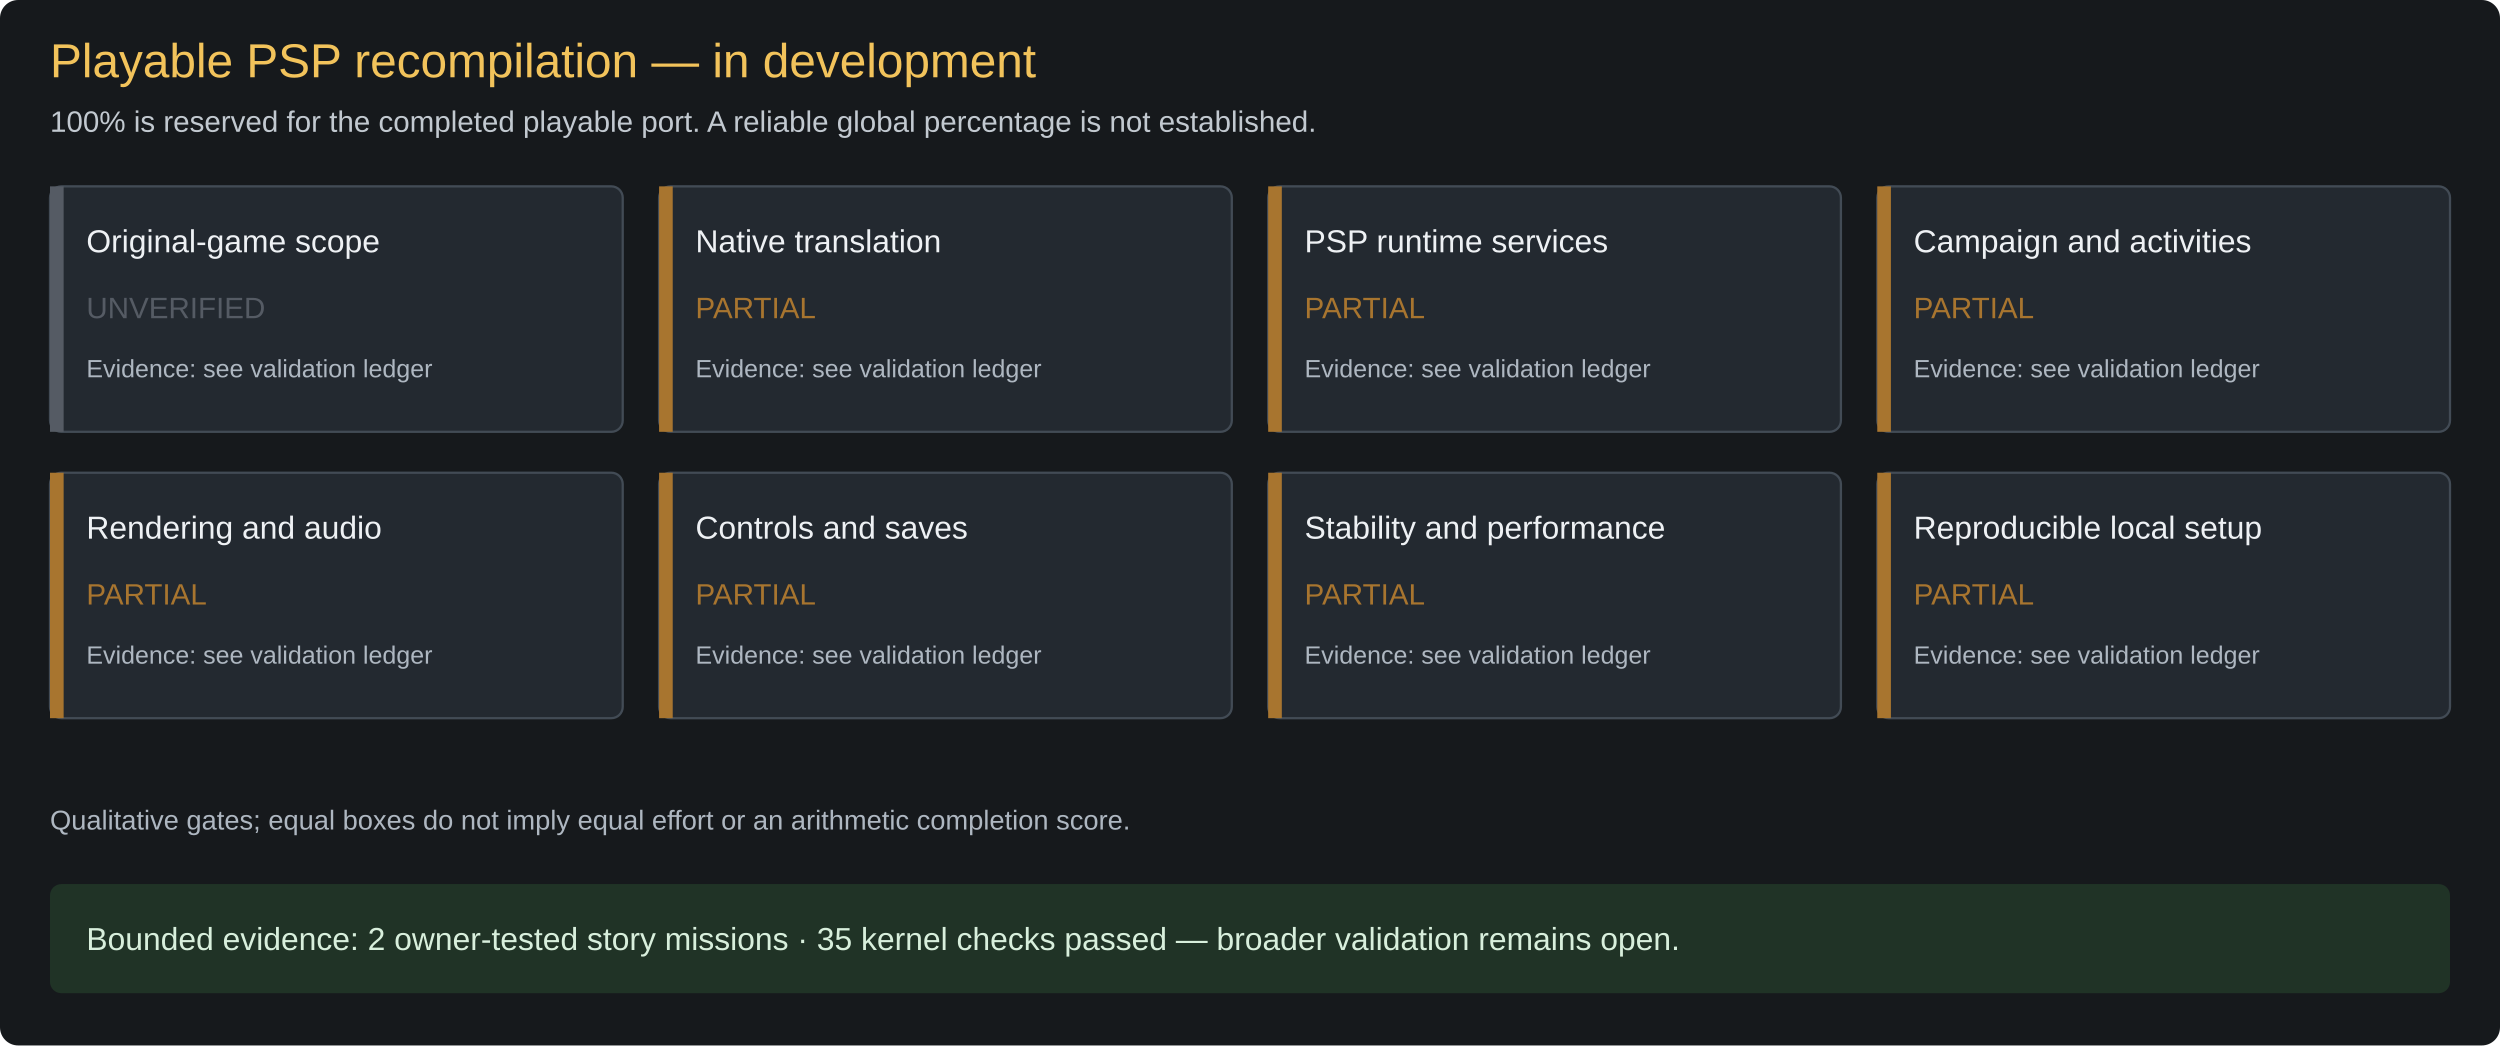
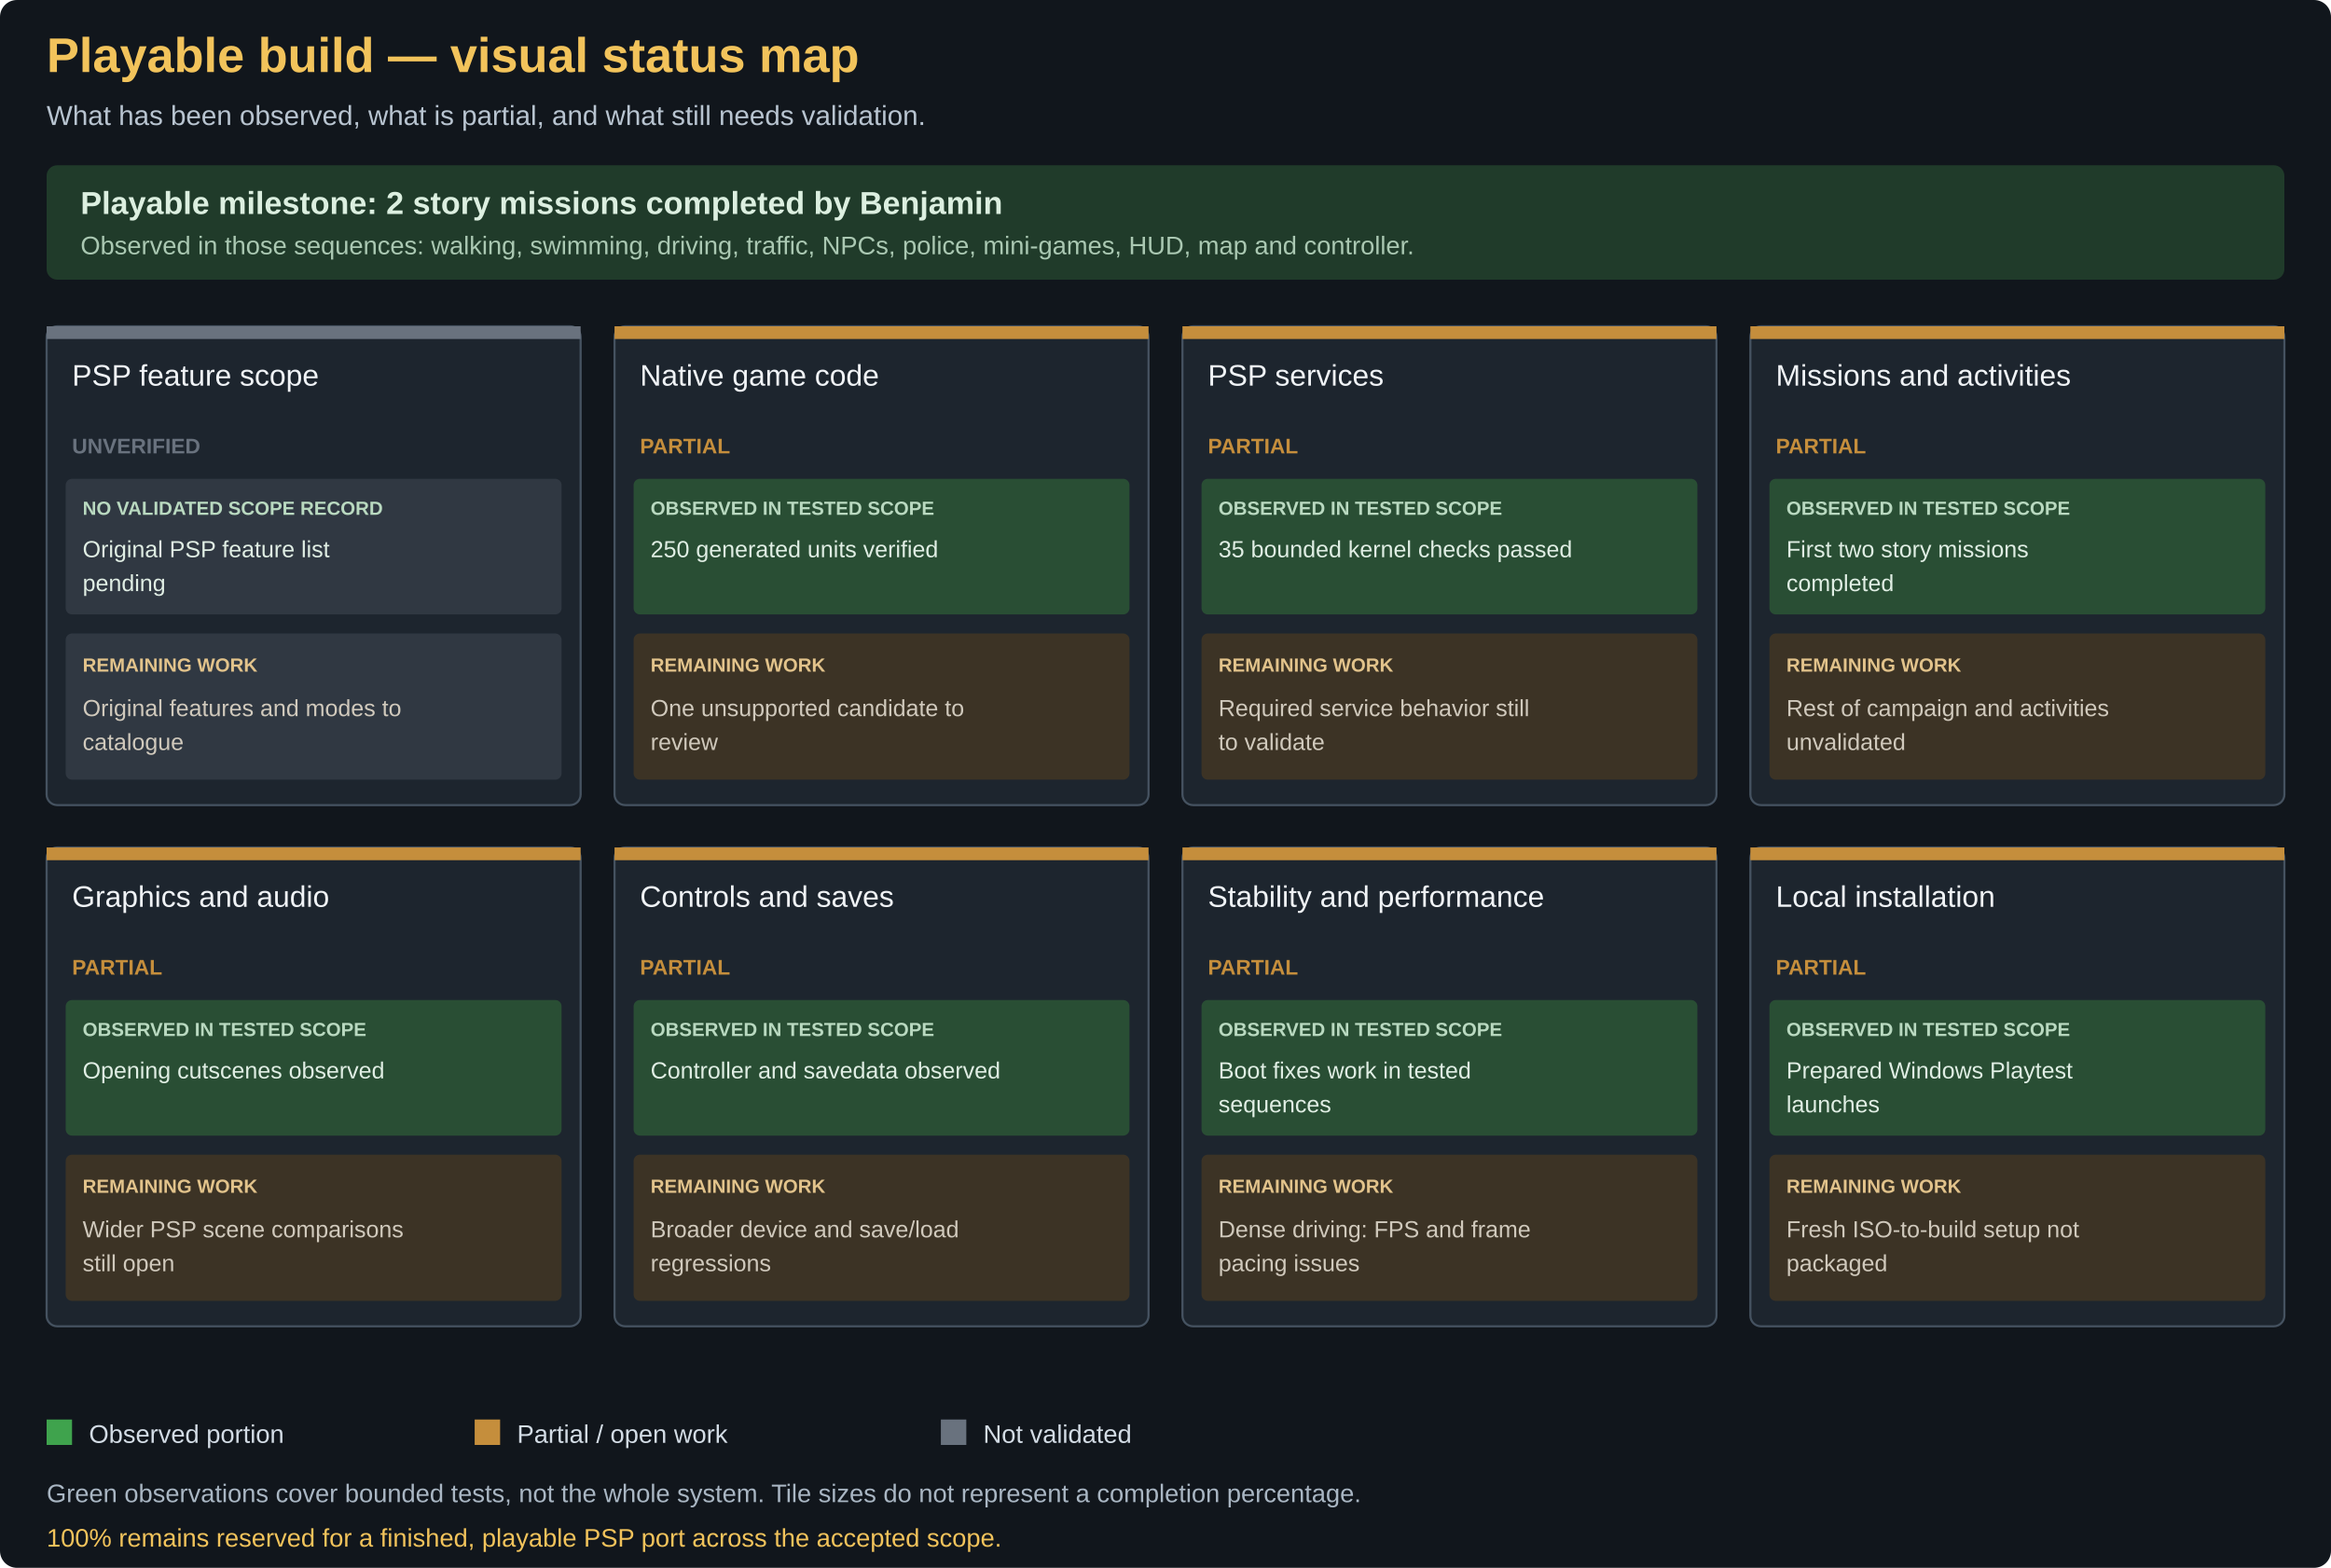
- <svg xmlns="http://www.w3.org/2000/svg" viewBox="0 0 1100 460" role="img" aria-labelledby="title desc">
-   <rect width="1100" height="460" rx="8" fill="#16191c" />
-   <text x="22" y="34" fill="#f2c35b" font-size="21" font-family="Arial,sans-serif">Playable PSP recompilation — in development</text>
-   <text x="22" y="58" fill="#c2c9d0" font-size="13" font-family="Arial,sans-serif">100% is reserved for the completed playable port. A reliable global percentage is not established.</text>
-   <rect x="22" y="82" width="252" height="108" rx="5" fill="#232930" stroke="#424b55" />
-   <rect x="22" y="82" width="6" height="108" fill="#555b64" />
-   <text x="38" y="111" fill="#eef1f4" font-size="14" font-family="Arial,sans-serif">Original-game scope</text>
-   <text x="38" y="140" fill="#555b64" font-size="13" font-family="Arial,sans-serif">UNVERIFIED</text>
-   <text x="38" y="166" fill="#aeb7c1" font-size="11" font-family="Arial,sans-serif">Evidence: see validation ledger</text>
-   <rect x="290" y="82" width="252" height="108" rx="5" fill="#232930" stroke="#424b55" />
-   <rect x="290" y="82" width="6" height="108" fill="#a8752f" />
-   <text x="306" y="111" fill="#eef1f4" font-size="14" font-family="Arial,sans-serif">Native translation</text>
-   <text x="306" y="140" fill="#a8752f" font-size="13" font-family="Arial,sans-serif">PARTIAL</text>
-   <text x="306" y="166" fill="#aeb7c1" font-size="11" font-family="Arial,sans-serif">Evidence: see validation ledger</text>
-   <rect x="558" y="82" width="252" height="108" rx="5" fill="#232930" stroke="#424b55" />
-   <rect x="558" y="82" width="6" height="108" fill="#a8752f" />
-   <text x="574" y="111" fill="#eef1f4" font-size="14" font-family="Arial,sans-serif">PSP runtime services</text>
-   <text x="574" y="140" fill="#a8752f" font-size="13" font-family="Arial,sans-serif">PARTIAL</text>
-   <text x="574" y="166" fill="#aeb7c1" font-size="11" font-family="Arial,sans-serif">Evidence: see validation ledger</text>
-   <rect x="826" y="82" width="252" height="108" rx="5" fill="#232930" stroke="#424b55" />
-   <rect x="826" y="82" width="6" height="108" fill="#a8752f" />
-   <text x="842" y="111" fill="#eef1f4" font-size="14" font-family="Arial,sans-serif">Campaign and activities</text>
-   <text x="842" y="140" fill="#a8752f" font-size="13" font-family="Arial,sans-serif">PARTIAL</text>
-   <text x="842" y="166" fill="#aeb7c1" font-size="11" font-family="Arial,sans-serif">Evidence: see validation ledger</text>
-   <rect x="22" y="208" width="252" height="108" rx="5" fill="#232930" stroke="#424b55" />
-   <rect x="22" y="208" width="6" height="108" fill="#a8752f" />
-   <text x="38" y="237" fill="#eef1f4" font-size="14" font-family="Arial,sans-serif">Rendering and audio</text>
-   <text x="38" y="266" fill="#a8752f" font-size="13" font-family="Arial,sans-serif">PARTIAL</text>
-   <text x="38" y="292" fill="#aeb7c1" font-size="11" font-family="Arial,sans-serif">Evidence: see validation ledger</text>
-   <rect x="290" y="208" width="252" height="108" rx="5" fill="#232930" stroke="#424b55" />
-   <rect x="290" y="208" width="6" height="108" fill="#a8752f" />
-   <text x="306" y="237" fill="#eef1f4" font-size="14" font-family="Arial,sans-serif">Controls and saves</text>
-   <text x="306" y="266" fill="#a8752f" font-size="13" font-family="Arial,sans-serif">PARTIAL</text>
-   <text x="306" y="292" fill="#aeb7c1" font-size="11" font-family="Arial,sans-serif">Evidence: see validation ledger</text>
-   <rect x="558" y="208" width="252" height="108" rx="5" fill="#232930" stroke="#424b55" />
-   <rect x="558" y="208" width="6" height="108" fill="#a8752f" />
-   <text x="574" y="237" fill="#eef1f4" font-size="14" font-family="Arial,sans-serif">Stability and performance</text>
-   <text x="574" y="266" fill="#a8752f" font-size="13" font-family="Arial,sans-serif">PARTIAL</text>
-   <text x="574" y="292" fill="#aeb7c1" font-size="11" font-family="Arial,sans-serif">Evidence: see validation ledger</text>
-   <rect x="826" y="208" width="252" height="108" rx="5" fill="#232930" stroke="#424b55" />
-   <rect x="826" y="208" width="6" height="108" fill="#a8752f" />
-   <text x="842" y="237" fill="#eef1f4" font-size="14" font-family="Arial,sans-serif">Reproducible local setup</text>
-   <text x="842" y="266" fill="#a8752f" font-size="13" font-family="Arial,sans-serif">PARTIAL</text>
-   <text x="842" y="292" fill="#aeb7c1" font-size="11" font-family="Arial,sans-serif">Evidence: see validation ledger</text>
-   <text x="22" y="365" fill="#aeb7c1" font-size="12" font-family="Arial,sans-serif">Qualitative gates; equal boxes do not imply equal effort or an arithmetic completion score.</text>
-   <rect x="22" y="389" width="1056" height="48" rx="5" fill="#203326" />
-   <text x="38" y="418" fill="#d8efdc" font-size="14" font-family="Arial,sans-serif">Bounded evidence: 2 owner-tested story missions · 35 kernel checks passed — broader validation remains open.</text>
+ <svg xmlns="http://www.w3.org/2000/svg" viewBox="0 0 1100 740" role="img" aria-labelledby="title desc">
+   <rect width="1100" height="740" rx="8" fill="#11161c" />
+   <text x="22" y="34" fill="#f2c35b" font-size="23" font-weight="bold" font-family="Arial,sans-serif">Playable build — visual status map</text>
+   <text x="22" y="59" fill="#b8c4d0" font-size="13" font-family="Arial,sans-serif">What has been observed, what is partial, and what still needs validation.</text>
+   <rect x="22" y="78" width="1056" height="54" rx="5" fill="#203b2a" />
+   <text x="38" y="101" fill="#dcefe0" font-size="15" font-weight="bold" font-family="Arial,sans-serif">Playable milestone: 2 story missions completed by Benjamin</text>
+   <text x="38" y="120" fill="#aac8b2" font-size="12" font-family="Arial,sans-serif">Observed in those sequences: walking, swimming, driving, traffic, NPCs, police, mini-games, HUD, map and controller.</text>
+   <rect x="22" y="154" width="252" height="226" rx="5" fill="#1d252e" stroke="#455260" />
+   <rect x="22" y="154" width="252" height="6" fill="#69727e" />
+   <text x="34" y="182" fill="#f0f3f6" font-size="14" font-family="Arial,sans-serif">PSP feature scope</text>
+   <text x="34" y="214" fill="#69727e" font-size="10" font-weight="bold" font-family="Arial,sans-serif">UNVERIFIED</text>
+   <rect x="31" y="226" width="234" height="64" rx="3" fill="#303842" />
+   <text x="39" y="243" fill="#b9d9c0" font-size="9" font-weight="bold" font-family="Arial,sans-serif">NO VALIDATED SCOPE RECORD</text>
+   <text x="39" y="263" fill="#e0eee4" font-size="11" font-family="Arial,sans-serif">Original PSP feature list</text>
+   <text x="39" y="279" fill="#e0eee4" font-size="11" font-family="Arial,sans-serif">pending</text>
+   <rect x="31" y="299" width="234" height="69" rx="3" fill="#303842" />
+   <text x="39" y="317" fill="#e2c38b" font-size="9" font-weight="bold" font-family="Arial,sans-serif">REMAINING WORK</text>
+   <text x="39" y="338" fill="#d0c9bc" font-size="11" font-family="Arial,sans-serif">Original features and modes to</text>
+   <text x="39" y="354" fill="#d0c9bc" font-size="11" font-family="Arial,sans-serif">catalogue</text>
+   <rect x="290" y="154" width="252" height="226" rx="5" fill="#1d252e" stroke="#455260" />
+   <rect x="290" y="154" width="252" height="6" fill="#c58e3c" />
+   <text x="302" y="182" fill="#f0f3f6" font-size="14" font-family="Arial,sans-serif">Native game code</text>
+   <text x="302" y="214" fill="#c58e3c" font-size="10" font-weight="bold" font-family="Arial,sans-serif">PARTIAL</text>
+   <rect x="299" y="226" width="234" height="64" rx="3" fill="#294e34" />
+   <text x="307" y="243" fill="#b9d9c0" font-size="9" font-weight="bold" font-family="Arial,sans-serif">OBSERVED IN TESTED SCOPE</text>
+   <text x="307" y="263" fill="#e0eee4" font-size="11" font-family="Arial,sans-serif">250 generated units verified</text>
+   <rect x="299" y="299" width="234" height="69" rx="3" fill="#3c3325" />
+   <text x="307" y="317" fill="#e2c38b" font-size="9" font-weight="bold" font-family="Arial,sans-serif">REMAINING WORK</text>
+   <text x="307" y="338" fill="#d0c9bc" font-size="11" font-family="Arial,sans-serif">One unsupported candidate to</text>
+   <text x="307" y="354" fill="#d0c9bc" font-size="11" font-family="Arial,sans-serif">review</text>
+   <rect x="558" y="154" width="252" height="226" rx="5" fill="#1d252e" stroke="#455260" />
+   <rect x="558" y="154" width="252" height="6" fill="#c58e3c" />
+   <text x="570" y="182" fill="#f0f3f6" font-size="14" font-family="Arial,sans-serif">PSP services</text>
+   <text x="570" y="214" fill="#c58e3c" font-size="10" font-weight="bold" font-family="Arial,sans-serif">PARTIAL</text>
+   <rect x="567" y="226" width="234" height="64" rx="3" fill="#294e34" />
+   <text x="575" y="243" fill="#b9d9c0" font-size="9" font-weight="bold" font-family="Arial,sans-serif">OBSERVED IN TESTED SCOPE</text>
+   <text x="575" y="263" fill="#e0eee4" font-size="11" font-family="Arial,sans-serif">35 bounded kernel checks passed</text>
+   <rect x="567" y="299" width="234" height="69" rx="3" fill="#3c3325" />
+   <text x="575" y="317" fill="#e2c38b" font-size="9" font-weight="bold" font-family="Arial,sans-serif">REMAINING WORK</text>
+   <text x="575" y="338" fill="#d0c9bc" font-size="11" font-family="Arial,sans-serif">Required service behavior still</text>
+   <text x="575" y="354" fill="#d0c9bc" font-size="11" font-family="Arial,sans-serif">to validate</text>
+   <rect x="826" y="154" width="252" height="226" rx="5" fill="#1d252e" stroke="#455260" />
+   <rect x="826" y="154" width="252" height="6" fill="#c58e3c" />
+   <text x="838" y="182" fill="#f0f3f6" font-size="14" font-family="Arial,sans-serif">Missions and activities</text>
+   <text x="838" y="214" fill="#c58e3c" font-size="10" font-weight="bold" font-family="Arial,sans-serif">PARTIAL</text>
+   <rect x="835" y="226" width="234" height="64" rx="3" fill="#294e34" />
+   <text x="843" y="243" fill="#b9d9c0" font-size="9" font-weight="bold" font-family="Arial,sans-serif">OBSERVED IN TESTED SCOPE</text>
+   <text x="843" y="263" fill="#e0eee4" font-size="11" font-family="Arial,sans-serif">First two story missions</text>
+   <text x="843" y="279" fill="#e0eee4" font-size="11" font-family="Arial,sans-serif">completed</text>
+   <rect x="835" y="299" width="234" height="69" rx="3" fill="#3c3325" />
+   <text x="843" y="317" fill="#e2c38b" font-size="9" font-weight="bold" font-family="Arial,sans-serif">REMAINING WORK</text>
+   <text x="843" y="338" fill="#d0c9bc" font-size="11" font-family="Arial,sans-serif">Rest of campaign and activities</text>
+   <text x="843" y="354" fill="#d0c9bc" font-size="11" font-family="Arial,sans-serif">unvalidated</text>
+   <rect x="22" y="400" width="252" height="226" rx="5" fill="#1d252e" stroke="#455260" />
+   <rect x="22" y="400" width="252" height="6" fill="#c58e3c" />
+   <text x="34" y="428" fill="#f0f3f6" font-size="14" font-family="Arial,sans-serif">Graphics and audio</text>
+   <text x="34" y="460" fill="#c58e3c" font-size="10" font-weight="bold" font-family="Arial,sans-serif">PARTIAL</text>
+   <rect x="31" y="472" width="234" height="64" rx="3" fill="#294e34" />
+   <text x="39" y="489" fill="#b9d9c0" font-size="9" font-weight="bold" font-family="Arial,sans-serif">OBSERVED IN TESTED SCOPE</text>
+   <text x="39" y="509" fill="#e0eee4" font-size="11" font-family="Arial,sans-serif">Opening cutscenes observed</text>
+   <rect x="31" y="545" width="234" height="69" rx="3" fill="#3c3325" />
+   <text x="39" y="563" fill="#e2c38b" font-size="9" font-weight="bold" font-family="Arial,sans-serif">REMAINING WORK</text>
+   <text x="39" y="584" fill="#d0c9bc" font-size="11" font-family="Arial,sans-serif">Wider PSP scene comparisons</text>
+   <text x="39" y="600" fill="#d0c9bc" font-size="11" font-family="Arial,sans-serif">still open</text>
+   <rect x="290" y="400" width="252" height="226" rx="5" fill="#1d252e" stroke="#455260" />
+   <rect x="290" y="400" width="252" height="6" fill="#c58e3c" />
+   <text x="302" y="428" fill="#f0f3f6" font-size="14" font-family="Arial,sans-serif">Controls and saves</text>
+   <text x="302" y="460" fill="#c58e3c" font-size="10" font-weight="bold" font-family="Arial,sans-serif">PARTIAL</text>
+   <rect x="299" y="472" width="234" height="64" rx="3" fill="#294e34" />
+   <text x="307" y="489" fill="#b9d9c0" font-size="9" font-weight="bold" font-family="Arial,sans-serif">OBSERVED IN TESTED SCOPE</text>
+   <text x="307" y="509" fill="#e0eee4" font-size="11" font-family="Arial,sans-serif">Controller and savedata observed</text>
+   <rect x="299" y="545" width="234" height="69" rx="3" fill="#3c3325" />
+   <text x="307" y="563" fill="#e2c38b" font-size="9" font-weight="bold" font-family="Arial,sans-serif">REMAINING WORK</text>
+   <text x="307" y="584" fill="#d0c9bc" font-size="11" font-family="Arial,sans-serif">Broader device and save/load</text>
+   <text x="307" y="600" fill="#d0c9bc" font-size="11" font-family="Arial,sans-serif">regressions</text>
+   <rect x="558" y="400" width="252" height="226" rx="5" fill="#1d252e" stroke="#455260" />
+   <rect x="558" y="400" width="252" height="6" fill="#c58e3c" />
+   <text x="570" y="428" fill="#f0f3f6" font-size="14" font-family="Arial,sans-serif">Stability and performance</text>
+   <text x="570" y="460" fill="#c58e3c" font-size="10" font-weight="bold" font-family="Arial,sans-serif">PARTIAL</text>
+   <rect x="567" y="472" width="234" height="64" rx="3" fill="#294e34" />
+   <text x="575" y="489" fill="#b9d9c0" font-size="9" font-weight="bold" font-family="Arial,sans-serif">OBSERVED IN TESTED SCOPE</text>
+   <text x="575" y="509" fill="#e0eee4" font-size="11" font-family="Arial,sans-serif">Boot fixes work in tested</text>
+   <text x="575" y="525" fill="#e0eee4" font-size="11" font-family="Arial,sans-serif">sequences</text>
+   <rect x="567" y="545" width="234" height="69" rx="3" fill="#3c3325" />
+   <text x="575" y="563" fill="#e2c38b" font-size="9" font-weight="bold" font-family="Arial,sans-serif">REMAINING WORK</text>
+   <text x="575" y="584" fill="#d0c9bc" font-size="11" font-family="Arial,sans-serif">Dense driving: FPS and frame</text>
+   <text x="575" y="600" fill="#d0c9bc" font-size="11" font-family="Arial,sans-serif">pacing issues</text>
+   <rect x="826" y="400" width="252" height="226" rx="5" fill="#1d252e" stroke="#455260" />
+   <rect x="826" y="400" width="252" height="6" fill="#c58e3c" />
+   <text x="838" y="428" fill="#f0f3f6" font-size="14" font-family="Arial,sans-serif">Local installation</text>
+   <text x="838" y="460" fill="#c58e3c" font-size="10" font-weight="bold" font-family="Arial,sans-serif">PARTIAL</text>
+   <rect x="835" y="472" width="234" height="64" rx="3" fill="#294e34" />
+   <text x="843" y="489" fill="#b9d9c0" font-size="9" font-weight="bold" font-family="Arial,sans-serif">OBSERVED IN TESTED SCOPE</text>
+   <text x="843" y="509" fill="#e0eee4" font-size="11" font-family="Arial,sans-serif">Prepared Windows Playtest</text>
+   <text x="843" y="525" fill="#e0eee4" font-size="11" font-family="Arial,sans-serif">launches</text>
+   <rect x="835" y="545" width="234" height="69" rx="3" fill="#3c3325" />
+   <text x="843" y="563" fill="#e2c38b" font-size="9" font-weight="bold" font-family="Arial,sans-serif">REMAINING WORK</text>
+   <text x="843" y="584" fill="#d0c9bc" font-size="11" font-family="Arial,sans-serif">Fresh ISO-to-build setup not</text>
+   <text x="843" y="600" fill="#d0c9bc" font-size="11" font-family="Arial,sans-serif">packaged</text>
+   <rect x="22" y="670" width="12" height="12" fill="#3fa34d" />
+   <text x="42" y="681" fill="#d3dce5" font-size="12" font-family="Arial,sans-serif">Observed portion</text>
+   <rect x="224" y="670" width="12" height="12" fill="#c58e3c" />
+   <text x="244" y="681" fill="#d3dce5" font-size="12" font-family="Arial,sans-serif">Partial / open work</text>
+   <rect x="444" y="670" width="12" height="12" fill="#69727e" />
+   <text x="464" y="681" fill="#d3dce5" font-size="12" font-family="Arial,sans-serif">Not validated</text>
+   <text x="22" y="709" fill="#a9b6c3" font-size="12" font-family="Arial,sans-serif">Green observations cover bounded tests, not the whole system. Tile sizes do not represent a completion percentage.</text>
+   <text x="22" y="730" fill="#f2c35b" font-size="12" font-family="Arial,sans-serif">100% remains reserved for a finished, playable PSP port across the accepted scope.</text>
</svg>
